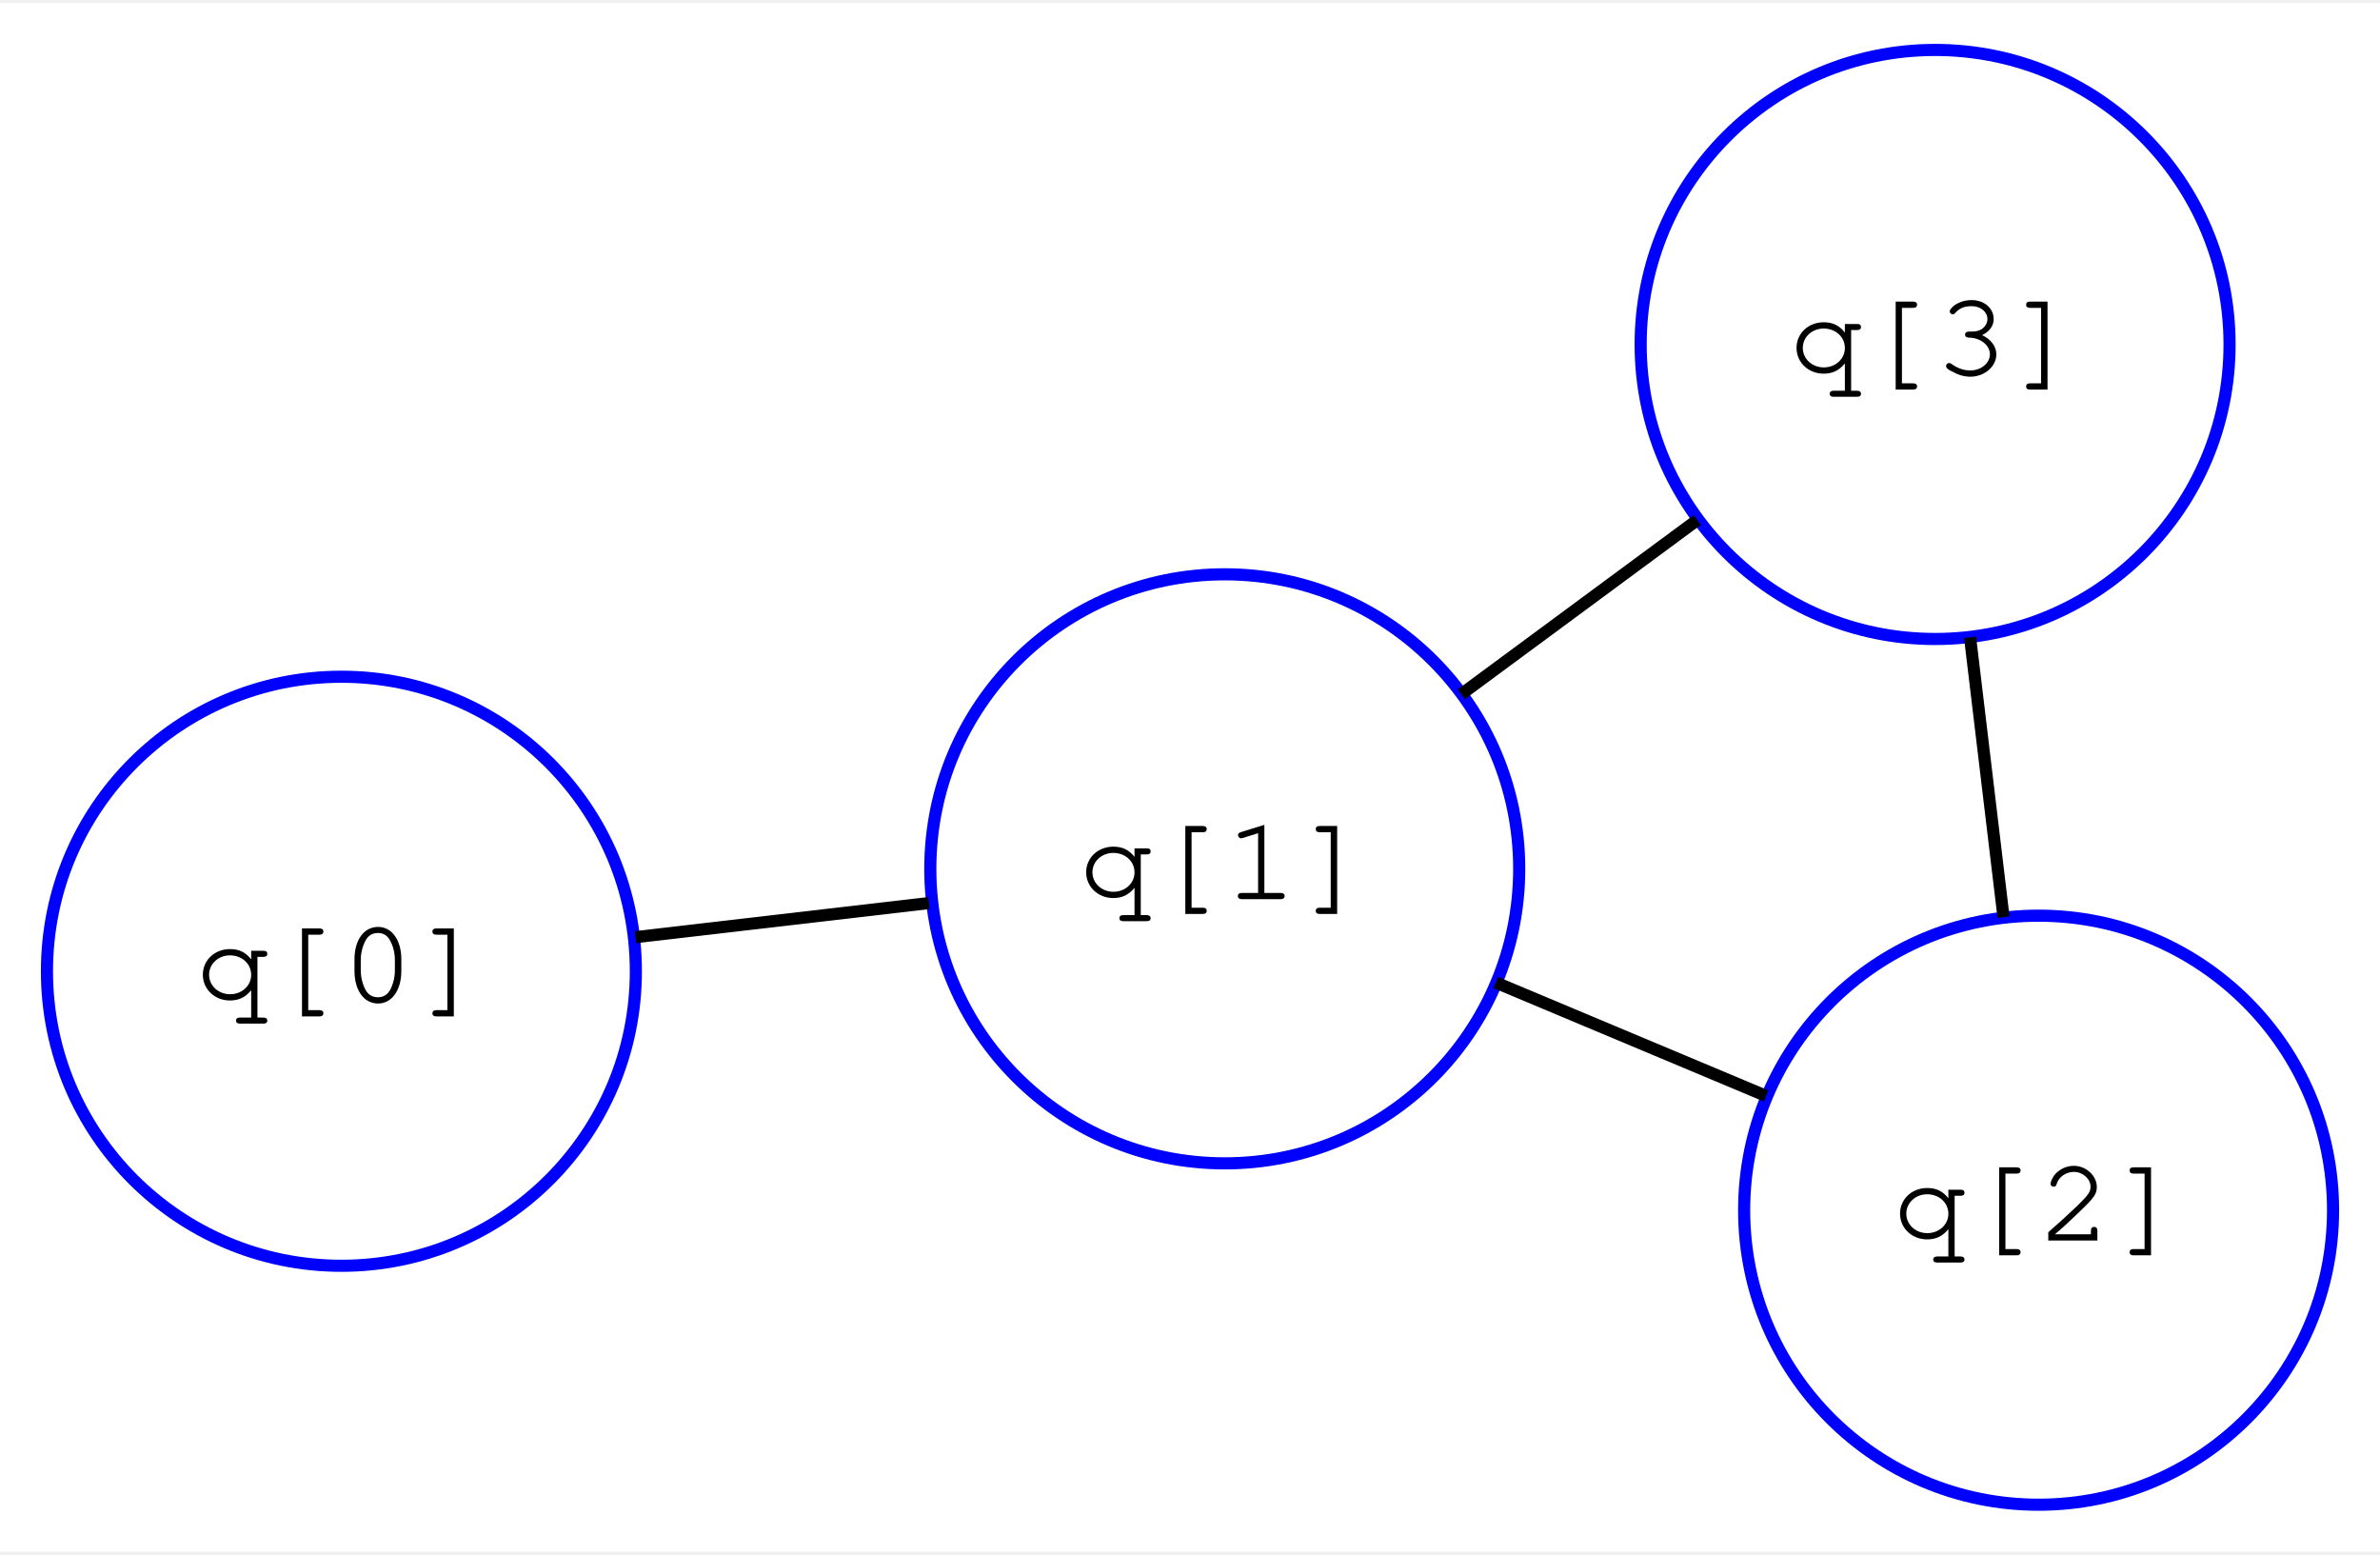
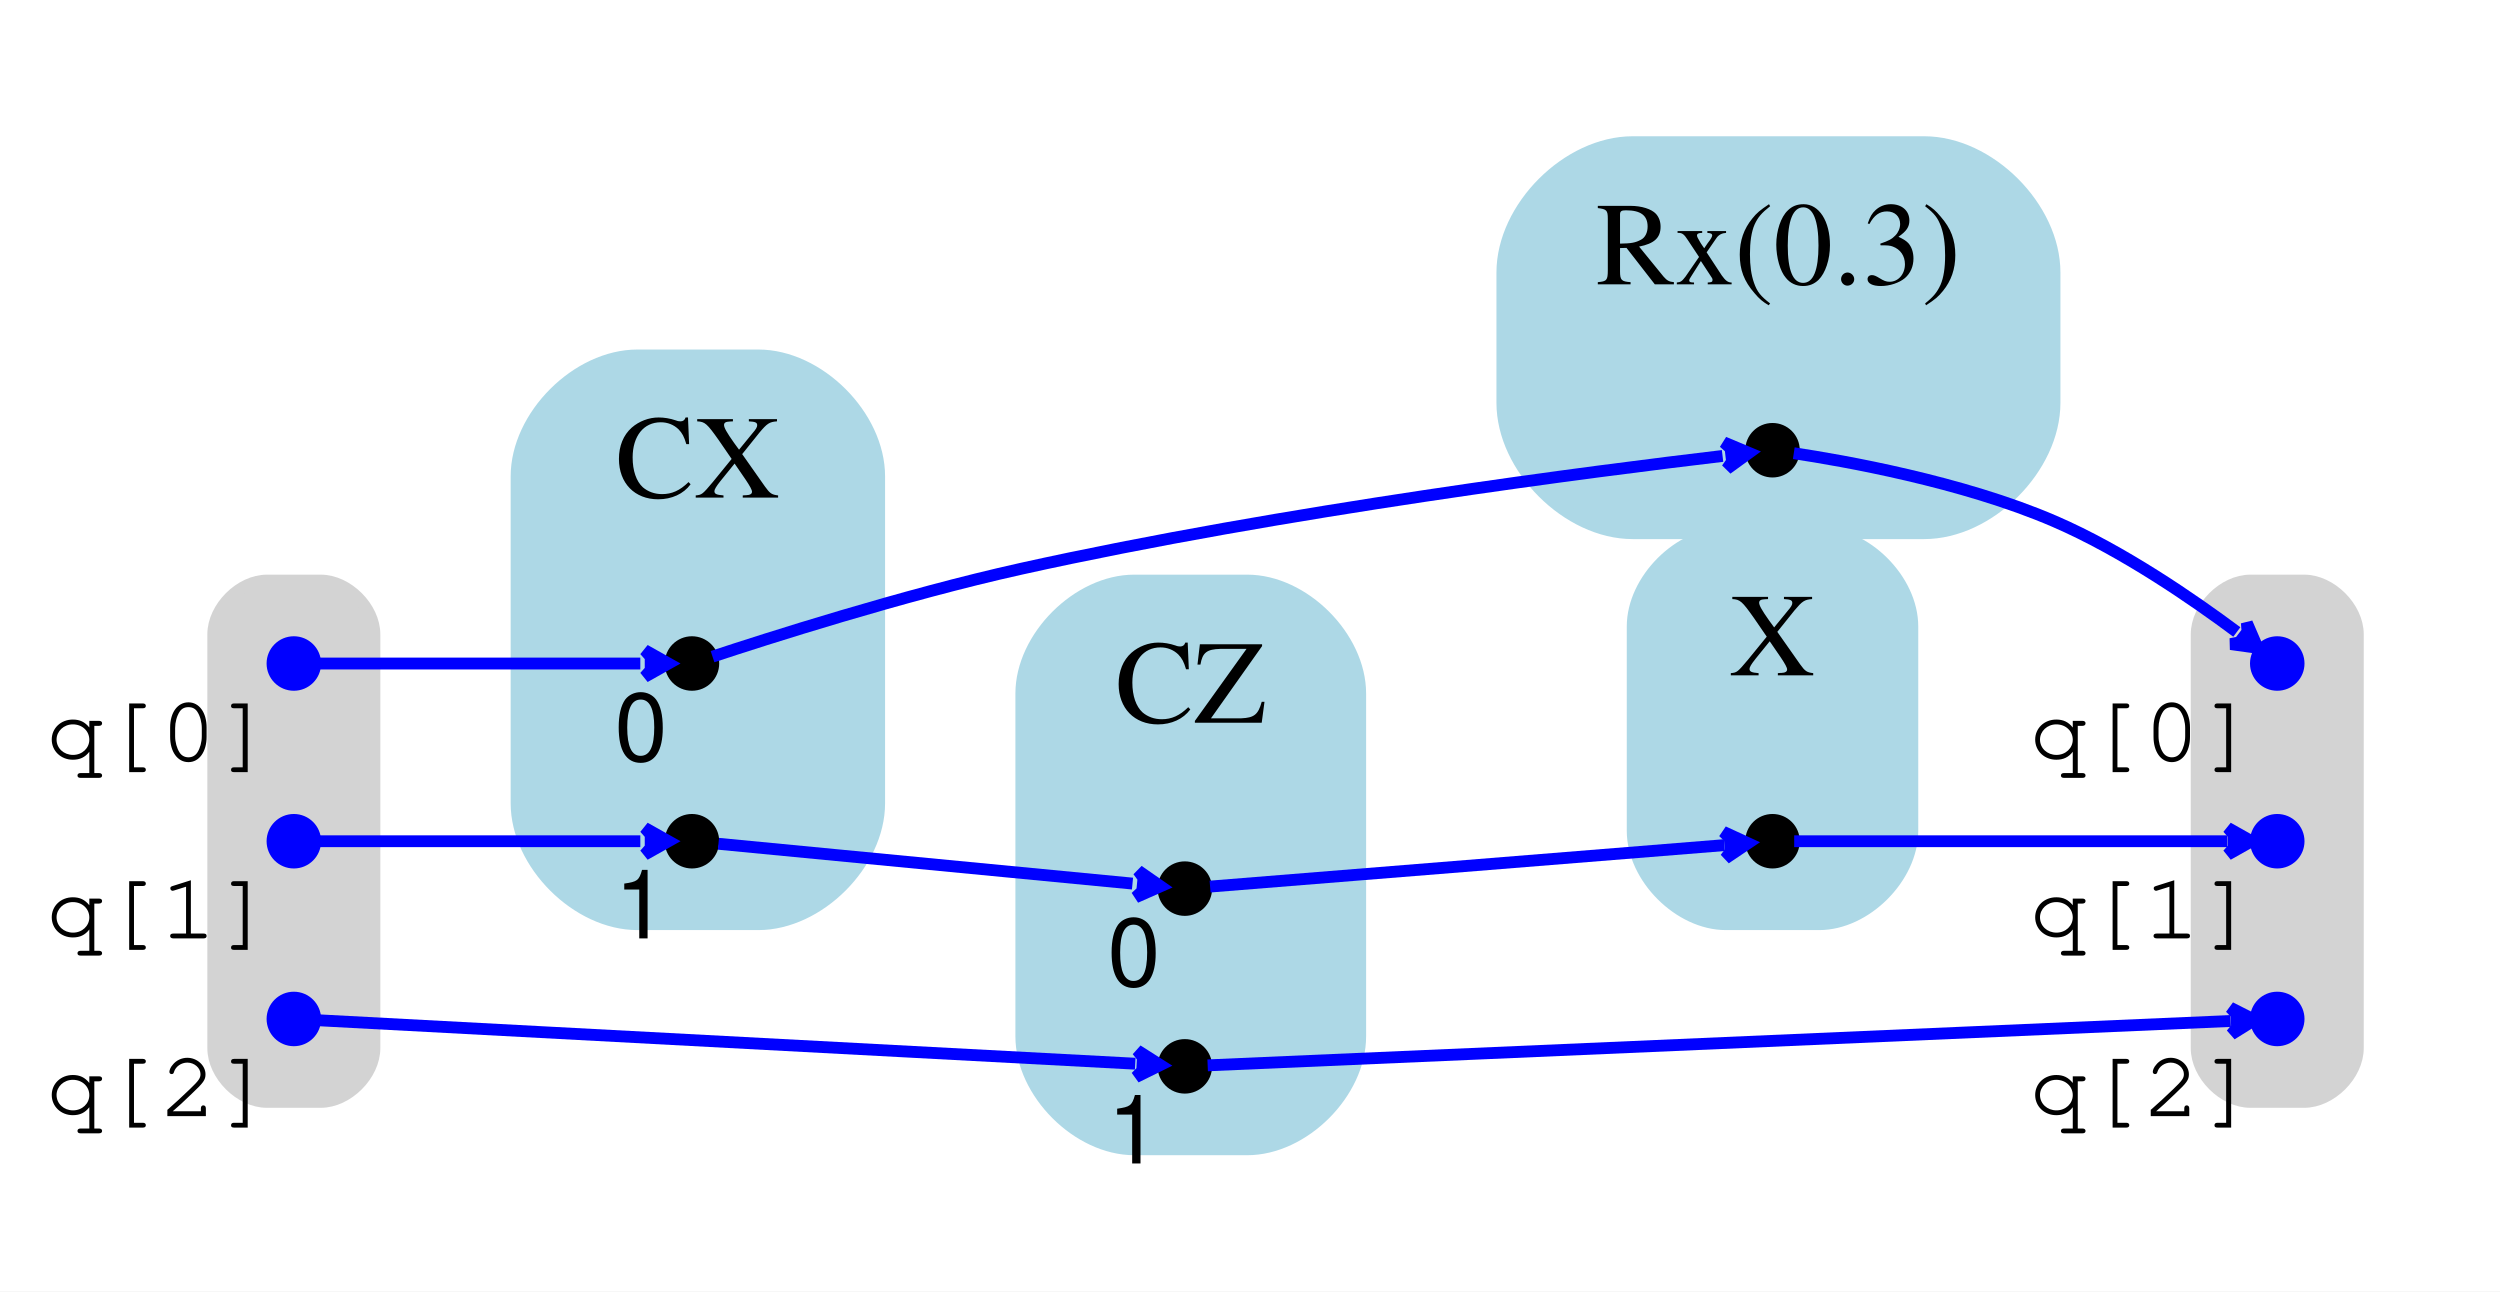
- <svg xmlns="http://www.w3.org/2000/svg" width="196pt" height="128pt" viewBox="0.00 0.00 196.17 127.62">
-   <g id="graph0" class="graph" transform="scale(1 1) rotate(0) translate(4 123.62)">
-     <polygon fill="white" stroke="transparent" points="-4,4 -4,-123.62 192.17,-123.62 192.17,4 -4,4" />
+ <svg xmlns="http://www.w3.org/2000/svg" width="211pt" height="109pt" viewBox="0.00 0.00 211.00 109.00">
+   <g id="graph0" class="graph" transform="scale(1 1) rotate(0) translate(4 105)">
+     <polygon fill="#ffffff" stroke="transparent" points="-4,4 -4,-105 207,-105 207,4 -4,4" />
+     <g id="clust1" class="cluster">
+       <path fill="#d3d3d3" stroke="#d3d3d3" d="M18.533,-12C18.533,-12 23.067,-12 23.067,-12 25.333,-12 27.6,-14.267 27.6,-16.533 27.6,-16.533 27.6,-51.467 27.6,-51.467 27.6,-53.733 25.333,-56 23.067,-56 23.067,-56 18.533,-56 18.533,-56 16.267,-56 14,-53.733 14,-51.467 14,-51.467 14,-16.533 14,-16.533 14,-14.267 16.267,-12 18.533,-12" />
+     </g>
+     <g id="clust3" class="cluster">
+       <path fill="#d3d3d3" stroke="#d3d3d3" d="M185.933,-12C185.933,-12 190.467,-12 190.467,-12 192.733,-12 195,-14.267 195,-16.533 195,-16.533 195,-51.467 195,-51.467 195,-53.733 192.733,-56 190.467,-56 190.467,-56 185.933,-56 185.933,-56 183.667,-56 181.4,-53.733 181.4,-51.467 181.4,-51.467 181.4,-16.533 181.4,-16.533 181.4,-14.267 183.667,-12 185.933,-12" />
+     </g>
+     <g id="clust5" class="cluster">
+       <path fill="#add8e6" stroke="#add8e6" d="M49.8,-27C49.8,-27 60,-27 60,-27 65.1,-27 70.2,-32.1 70.2,-37.2 70.2,-37.2 70.2,-64.8 70.2,-64.8 70.2,-69.9 65.1,-75 60,-75 60,-75 49.8,-75 49.8,-75 44.7,-75 39.6,-69.9 39.6,-64.8 39.6,-64.8 39.6,-37.2 39.6,-37.2 39.6,-32.1 44.7,-27 49.8,-27" />
+       <text text-anchor="middle" x="54.9" y="-63" font-family="Times,serif" font-size="10.00" fill="#000000">CX</text>
+     </g>
+     <g id="clust6" class="cluster">
+       <path fill="#add8e6" stroke="#add8e6" d="M91.733,-8C91.733,-8 101.267,-8 101.267,-8 106.033,-8 110.8,-12.767 110.8,-17.533 110.8,-17.533 110.8,-46.467 110.8,-46.467 110.8,-51.233 106.033,-56 101.267,-56 101.267,-56 91.733,-56 91.733,-56 86.967,-56 82.2,-51.233 82.2,-46.467 82.2,-46.467 82.2,-17.533 82.2,-17.533 82.2,-12.767 86.967,-8 91.733,-8" />
+       <text text-anchor="middle" x="96.5" y="-44" font-family="Times,serif" font-size="10.00" fill="#000000">CZ</text>
+     </g>
+     <g id="clust7" class="cluster">
+       <path fill="#add8e6" stroke="#add8e6" d="M141.667,-27C141.667,-27 149.533,-27 149.533,-27 153.467,-27 157.4,-30.933 157.4,-34.867 157.4,-34.867 157.4,-52.133 157.4,-52.133 157.4,-56.067 153.467,-60 149.533,-60 149.533,-60 141.667,-60 141.667,-60 137.733,-60 133.8,-56.067 133.8,-52.133 133.8,-52.133 133.8,-34.867 133.8,-34.867 133.8,-30.933 137.733,-27 141.667,-27" />
+       <text text-anchor="middle" x="145.6" y="-48" font-family="Times,serif" font-size="10.00" fill="#000000">X</text>
+     </g>
+     <g id="clust8" class="cluster">
+       <path fill="#add8e6" stroke="#add8e6" d="M133.8,-60C133.8,-60 158.4,-60 158.4,-60 163.9,-60 169.4,-65.5 169.4,-71 169.4,-71 169.4,-82 169.4,-82 169.4,-87.5 163.9,-93 158.4,-93 158.4,-93 133.8,-93 133.8,-93 128.3,-93 122.8,-87.5 122.8,-82 122.8,-82 122.8,-71 122.8,-71 122.8,-65.5 128.3,-60 133.8,-60" />
+       <text text-anchor="middle" x="146.1" y="-81" font-family="Times,serif" font-size="10.00" fill="#000000">Rx(0.3)</text>
+     </g>
    <g id="node1" class="node">
-       <ellipse fill="none" stroke="blue" cx="24.14" cy="-43.83" rx="24.27" ry="24.27" />
-       <text text-anchor="middle" x="24.14" y="-41.33" font-family="Courier,monospace" font-size="10.00">q[0]</text>
+       <ellipse fill="#0000ff" stroke="#0000ff" cx="20.8" cy="-49" rx="1.8" ry="1.8" />
+       <text text-anchor="middle" x="9.5" y="-40.8" font-family="Courier,monospace" font-size="8.00" fill="#000000">q[0]</text>
+     </g>
+     <g id="node7" class="node">
+       <ellipse fill="#000000" stroke="#000000" cx="54.4" cy="-49" rx="1.8" ry="1.8" />
+       <text text-anchor="middle" x="50.1" y="-40.8" font-family="Helvetica,sans-Serif" font-size="8.00" fill="#000000">0</text>
+     </g>
+     <g id="edge1" class="edge">
+       <path fill="none" stroke="#0000ff" d="M22.607,-49C27.754,-49 42.603,-49 50.043,-49" />
+       <polygon fill="#0000ff" stroke="#0000ff" points="52.417,-49 50.417,-50.125 51.417,-49 50.417,-49 50.417,-49 50.417,-49 51.417,-49 50.417,-47.875 52.417,-49 52.417,-49" />
    </g>
    <g id="node2" class="node">
-       <ellipse fill="none" stroke="blue" cx="96.95" cy="-52.27" rx="24.27" ry="24.27" />
-       <text text-anchor="middle" x="96.95" y="-49.77" font-family="Courier,monospace" font-size="10.00">q[1]</text>
+       <ellipse fill="#0000ff" stroke="#0000ff" cx="20.8" cy="-34" rx="1.8" ry="1.8" />
+       <text text-anchor="middle" x="9.5" y="-25.8" font-family="Courier,monospace" font-size="8.00" fill="#000000">q[1]</text>
    </g>
-     <g id="edge1" class="edge">
-       <path fill="none" stroke="black" d="M48.38,-46.64C56.16,-47.54 64.77,-48.54 72.56,-49.45" />
+     <g id="node8" class="node">
+       <ellipse fill="#000000" stroke="#000000" cx="54.4" cy="-34" rx="1.8" ry="1.8" />
+       <text text-anchor="middle" x="50.1" y="-25.8" font-family="Helvetica,sans-Serif" font-size="8.00" fill="#000000">1</text>
+     </g>
+     <g id="edge2" class="edge">
+       <path fill="none" stroke="#0000ff" d="M22.607,-34C27.754,-34 42.603,-34 50.043,-34" />
+       <polygon fill="#0000ff" stroke="#0000ff" points="52.417,-34 50.417,-35.125 51.417,-34 50.417,-34 50.417,-34 50.417,-34 51.417,-34 50.417,-32.875 52.417,-34 52.417,-34" />
    </g>
    <g id="node3" class="node">
-       <ellipse fill="none" stroke="blue" cx="164.03" cy="-24.14" rx="24.27" ry="24.27" />
-       <text text-anchor="middle" x="164.03" y="-21.64" font-family="Courier,monospace" font-size="10.00">q[2]</text>
+       <ellipse fill="#0000ff" stroke="#0000ff" cx="20.8" cy="-19" rx="1.8" ry="1.8" />
+       <text text-anchor="middle" x="9.5" y="-10.8" font-family="Courier,monospace" font-size="8.00" fill="#000000">q[2]</text>
    </g>
-     <g id="edge2" class="edge">
-       <path fill="none" stroke="black" d="M119.29,-42.9C126.45,-39.9 134.39,-36.57 141.56,-33.56" />
+     <g id="node10" class="node">
+       <ellipse fill="#000000" stroke="#000000" cx="96" cy="-15" rx="1.8" ry="1.8" />
+       <text text-anchor="middle" x="91.7" y="-6.8" font-family="Helvetica,sans-Serif" font-size="8.00" fill="#000000">1</text>
+     </g>
+     <g id="edge3" class="edge">
+       <path fill="none" stroke="#0000ff" d="M22.659,-18.901C32.408,-18.383 77.728,-15.972 91.812,-15.223" />
+       <polygon fill="#0000ff" stroke="#0000ff" points="93.93,-15.11 91.993,-16.34 92.931,-15.163 91.933,-15.216 91.933,-15.216 91.933,-15.216 92.931,-15.163 91.873,-14.093 93.93,-15.11 93.93,-15.11" />
    </g>
    <g id="node4" class="node">
-       <ellipse fill="none" stroke="blue" cx="155.5" cy="-95.48" rx="24.27" ry="24.27" />
-       <text text-anchor="middle" x="155.5" y="-92.98" font-family="Courier,monospace" font-size="10.00">q[3]</text>
+       <ellipse fill="#0000ff" stroke="#0000ff" cx="188.2" cy="-49" rx="1.8" ry="1.8" />
+       <text text-anchor="middle" x="176.9" y="-40.8" font-family="Courier,monospace" font-size="8.00" fill="#000000">q[0]</text>
    </g>
-     <g id="edge3" class="edge">
-       <path fill="none" stroke="black" d="M116.45,-66.66C122.7,-71.28 129.63,-76.39 135.89,-81.01" />
+     <g id="node5" class="node">
+       <ellipse fill="#0000ff" stroke="#0000ff" cx="188.2" cy="-34" rx="1.8" ry="1.8" />
+       <text text-anchor="middle" x="176.9" y="-25.8" font-family="Courier,monospace" font-size="8.00" fill="#000000">q[1]</text>
+     </g>
+     <g id="node6" class="node">
+       <ellipse fill="#0000ff" stroke="#0000ff" cx="188.2" cy="-19" rx="1.8" ry="1.8" />
+       <text text-anchor="middle" x="176.9" y="-10.8" font-family="Courier,monospace" font-size="8.00" fill="#000000">q[2]</text>
+     </g>
+     <g id="node12" class="node">
+       <ellipse fill="#000000" stroke="#000000" cx="145.6" cy="-67" rx="1.8" ry="1.8" />
+     </g>
+     <g id="edge5" class="edge">
+       <path fill="none" stroke="#0000ff" d="M56.137,-49.581C60.483,-51.018 72.198,-54.781 82.2,-57 104.263,-61.895 131.16,-65.31 141.384,-66.518" />
+       <polygon fill="#0000ff" stroke="#0000ff" points="143.611,-66.777 141.494,-67.664 142.618,-66.662 141.625,-66.546 141.625,-66.546 141.625,-66.546 142.618,-66.662 141.755,-65.429 143.611,-66.777 143.611,-66.777" />
+     </g>
+     <g id="node9" class="node">
+       <ellipse fill="#000000" stroke="#000000" cx="96" cy="-30" rx="1.8" ry="1.8" />
+       <text text-anchor="middle" x="91.7" y="-21.8" font-family="Helvetica,sans-Serif" font-size="8.00" fill="#000000">0</text>
    </g>
    <g id="edge4" class="edge">
-       <path fill="none" stroke="black" d="M161.14,-48.29C160.25,-55.73 159.27,-63.91 158.38,-71.35" />
+       <path fill="none" stroke="#0000ff" d="M56.637,-33.785C63.244,-33.15 82.762,-31.273 91.583,-30.425" />
+       <polygon fill="#0000ff" stroke="#0000ff" points="93.951,-30.197 92.068,-31.508 92.956,-30.293 91.96,-30.389 91.96,-30.389 91.96,-30.389 92.956,-30.293 91.853,-29.269 93.951,-30.197 93.951,-30.197" />
+     </g>
+     <g id="node11" class="node">
+       <ellipse fill="#000000" stroke="#000000" cx="145.6" cy="-34" rx="1.8" ry="1.8" />
+     </g>
+     <g id="edge6" class="edge">
+       <path fill="none" stroke="#0000ff" d="M98.131,-30.172C105.716,-30.784 131.482,-32.861 141.535,-33.672" />
+       <polygon fill="#0000ff" stroke="#0000ff" points="143.532,-33.833 141.448,-34.794 142.535,-33.753 141.538,-33.672 141.538,-33.672 141.538,-33.672 142.535,-33.753 141.629,-32.551 143.532,-33.833 143.532,-33.833" />
+     </g>
+     <g id="edge7" class="edge">
+       <path fill="none" stroke="#0000ff" d="M97.926,-15.084C109.362,-15.58 168.395,-18.141 184.267,-18.829" />
+       <polygon fill="#0000ff" stroke="#0000ff" points="186.285,-18.917 184.238,-19.954 185.286,-18.873 184.287,-18.83 184.287,-18.83 184.287,-18.83 185.286,-18.873 184.336,-17.706 186.285,-18.917 186.285,-18.917" />
+     </g>
+     <g id="edge8" class="edge">
+       <path fill="none" stroke="#0000ff" d="M147.43,-34C153.773,-34 174.915,-34 183.996,-34" />
+       <polygon fill="#0000ff" stroke="#0000ff" points="186.029,-34 184.029,-35.125 185.029,-34 184.029,-34 184.029,-34 184.029,-34 185.029,-34 184.029,-32.875 186.029,-34 186.029,-34" />
+     </g>
+     <g id="edge9" class="edge">
+       <path fill="none" stroke="#0000ff" d="M147.395,-66.749C151.45,-66.14 161.576,-64.378 169.4,-61 175.159,-58.514 181.158,-54.369 184.787,-51.66" />
+       <polygon fill="#0000ff" stroke="#0000ff" points="186.542,-50.322 185.633,-52.429 185.747,-50.928 184.951,-51.535 184.951,-51.535 184.951,-51.535 185.747,-50.928 184.27,-50.64 186.542,-50.322 186.542,-50.322" />
    </g>
  </g>
</svg>
